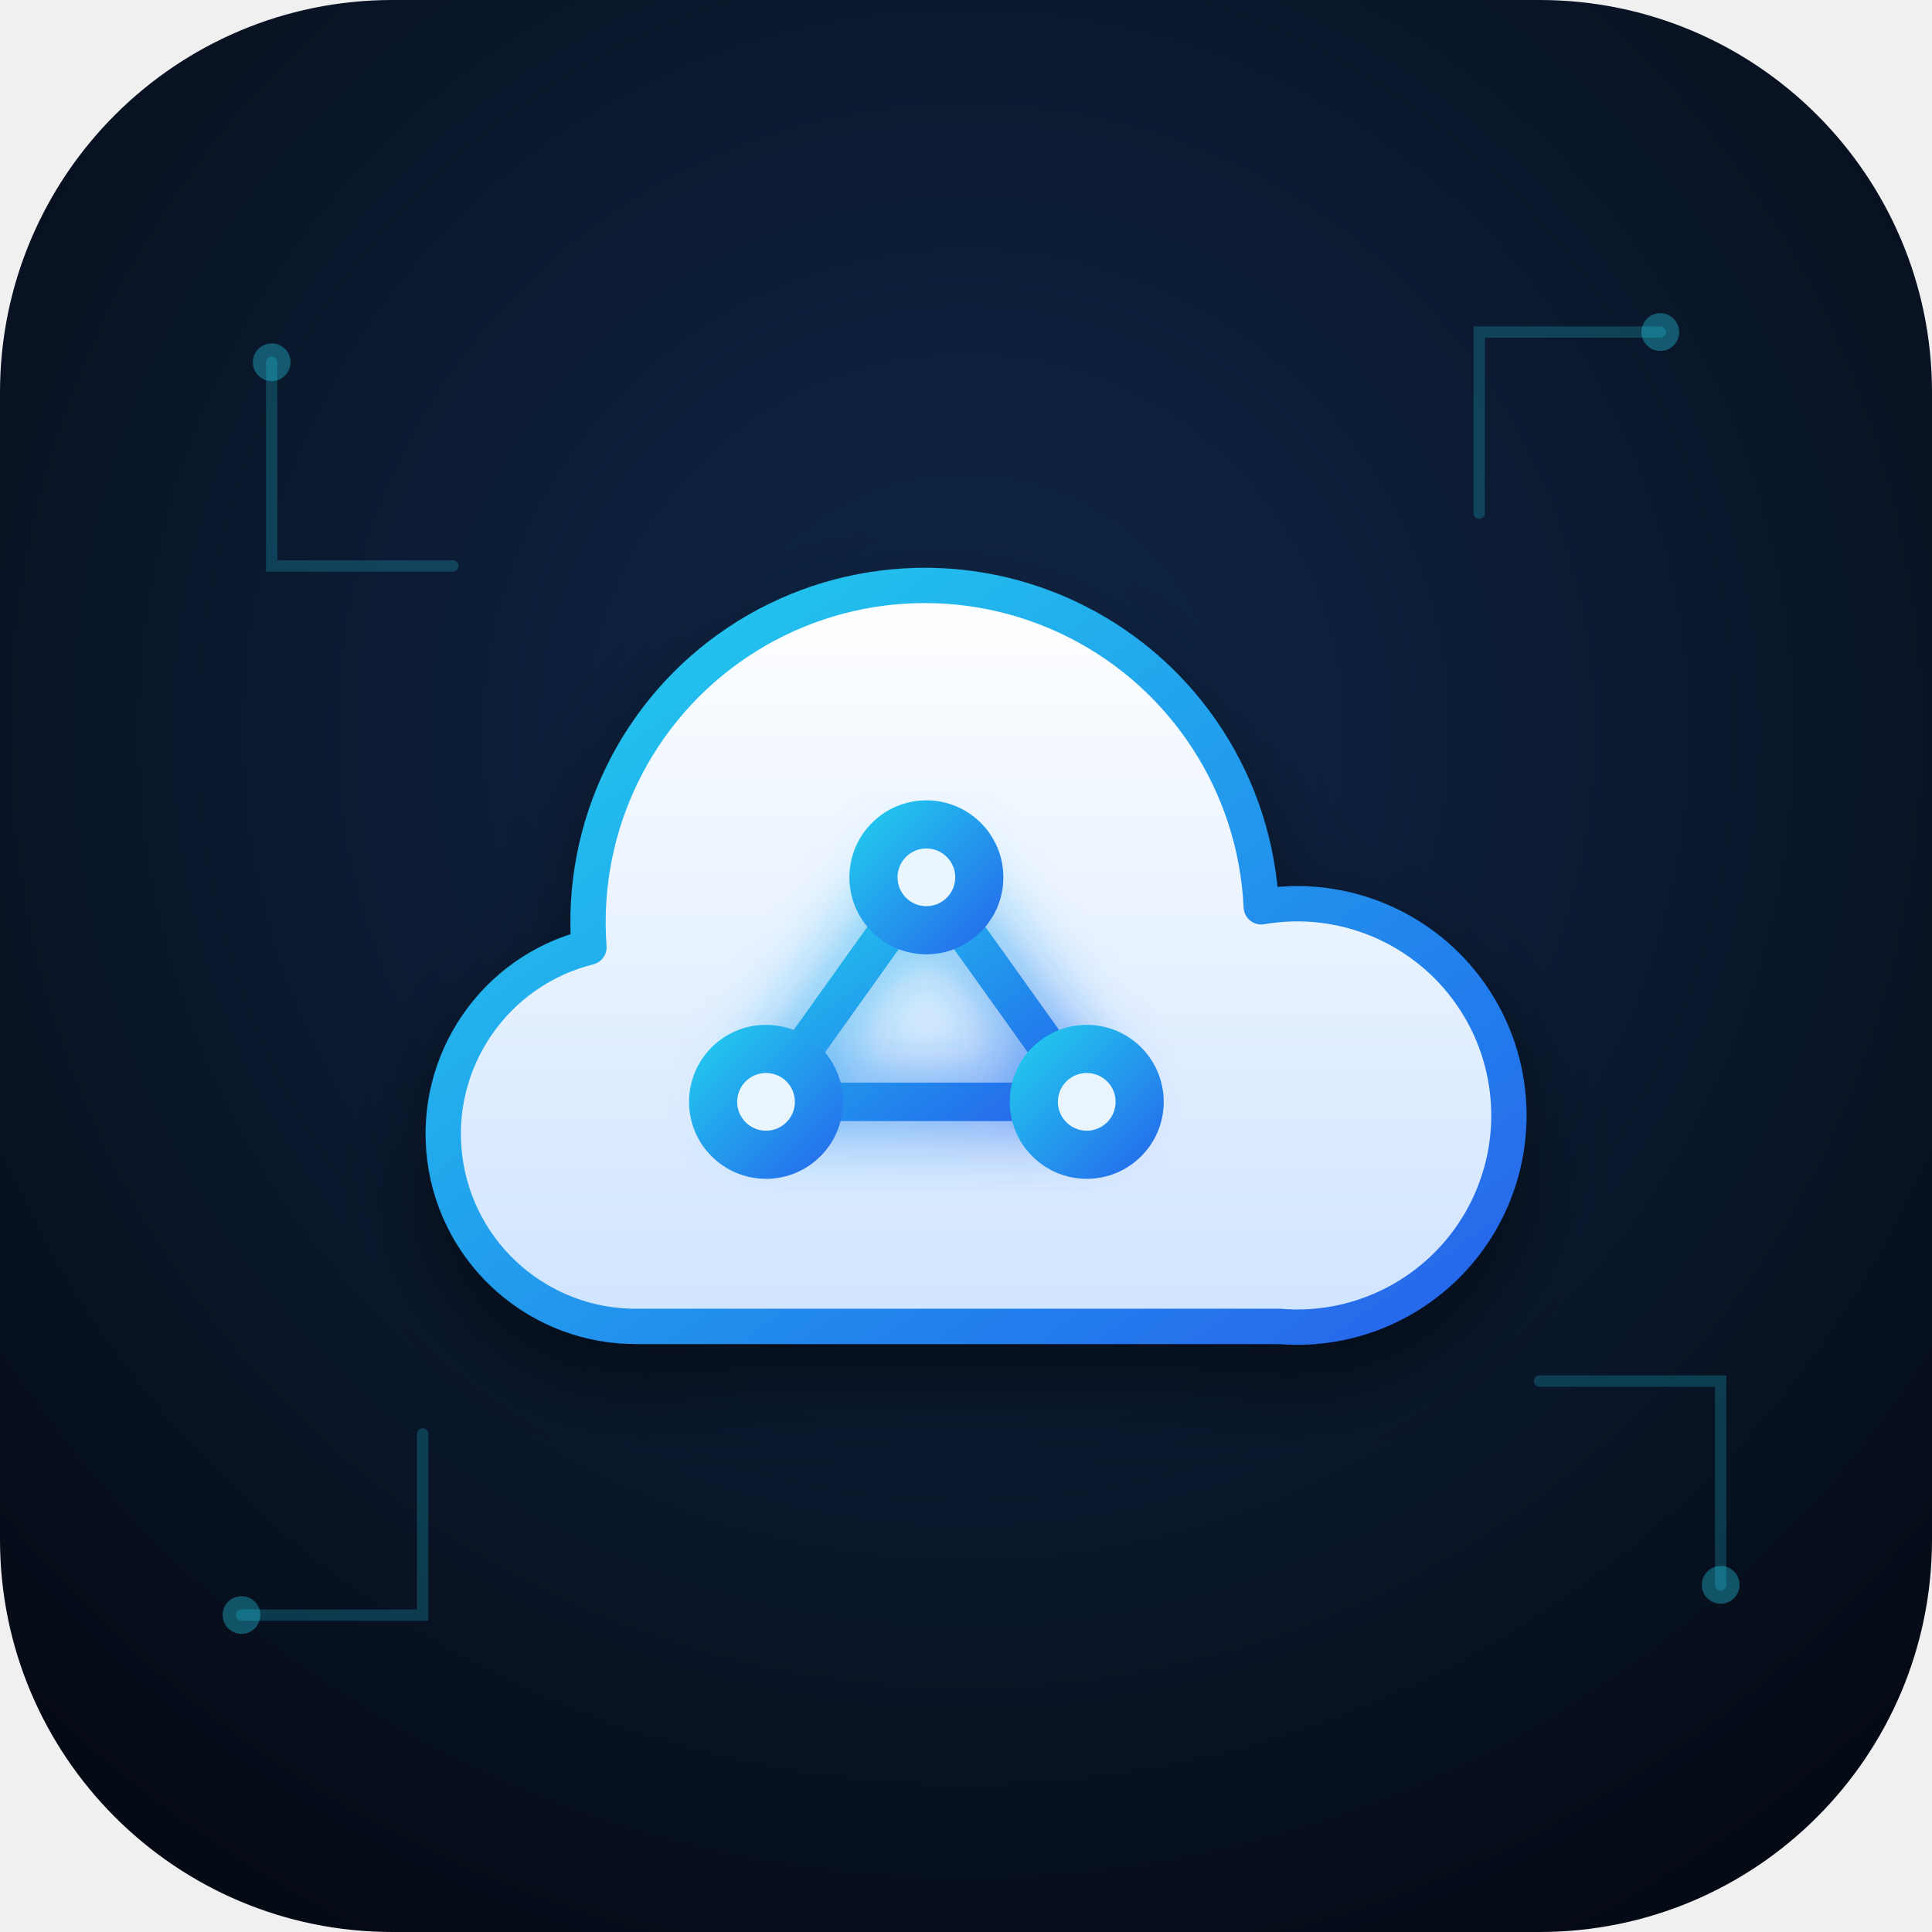
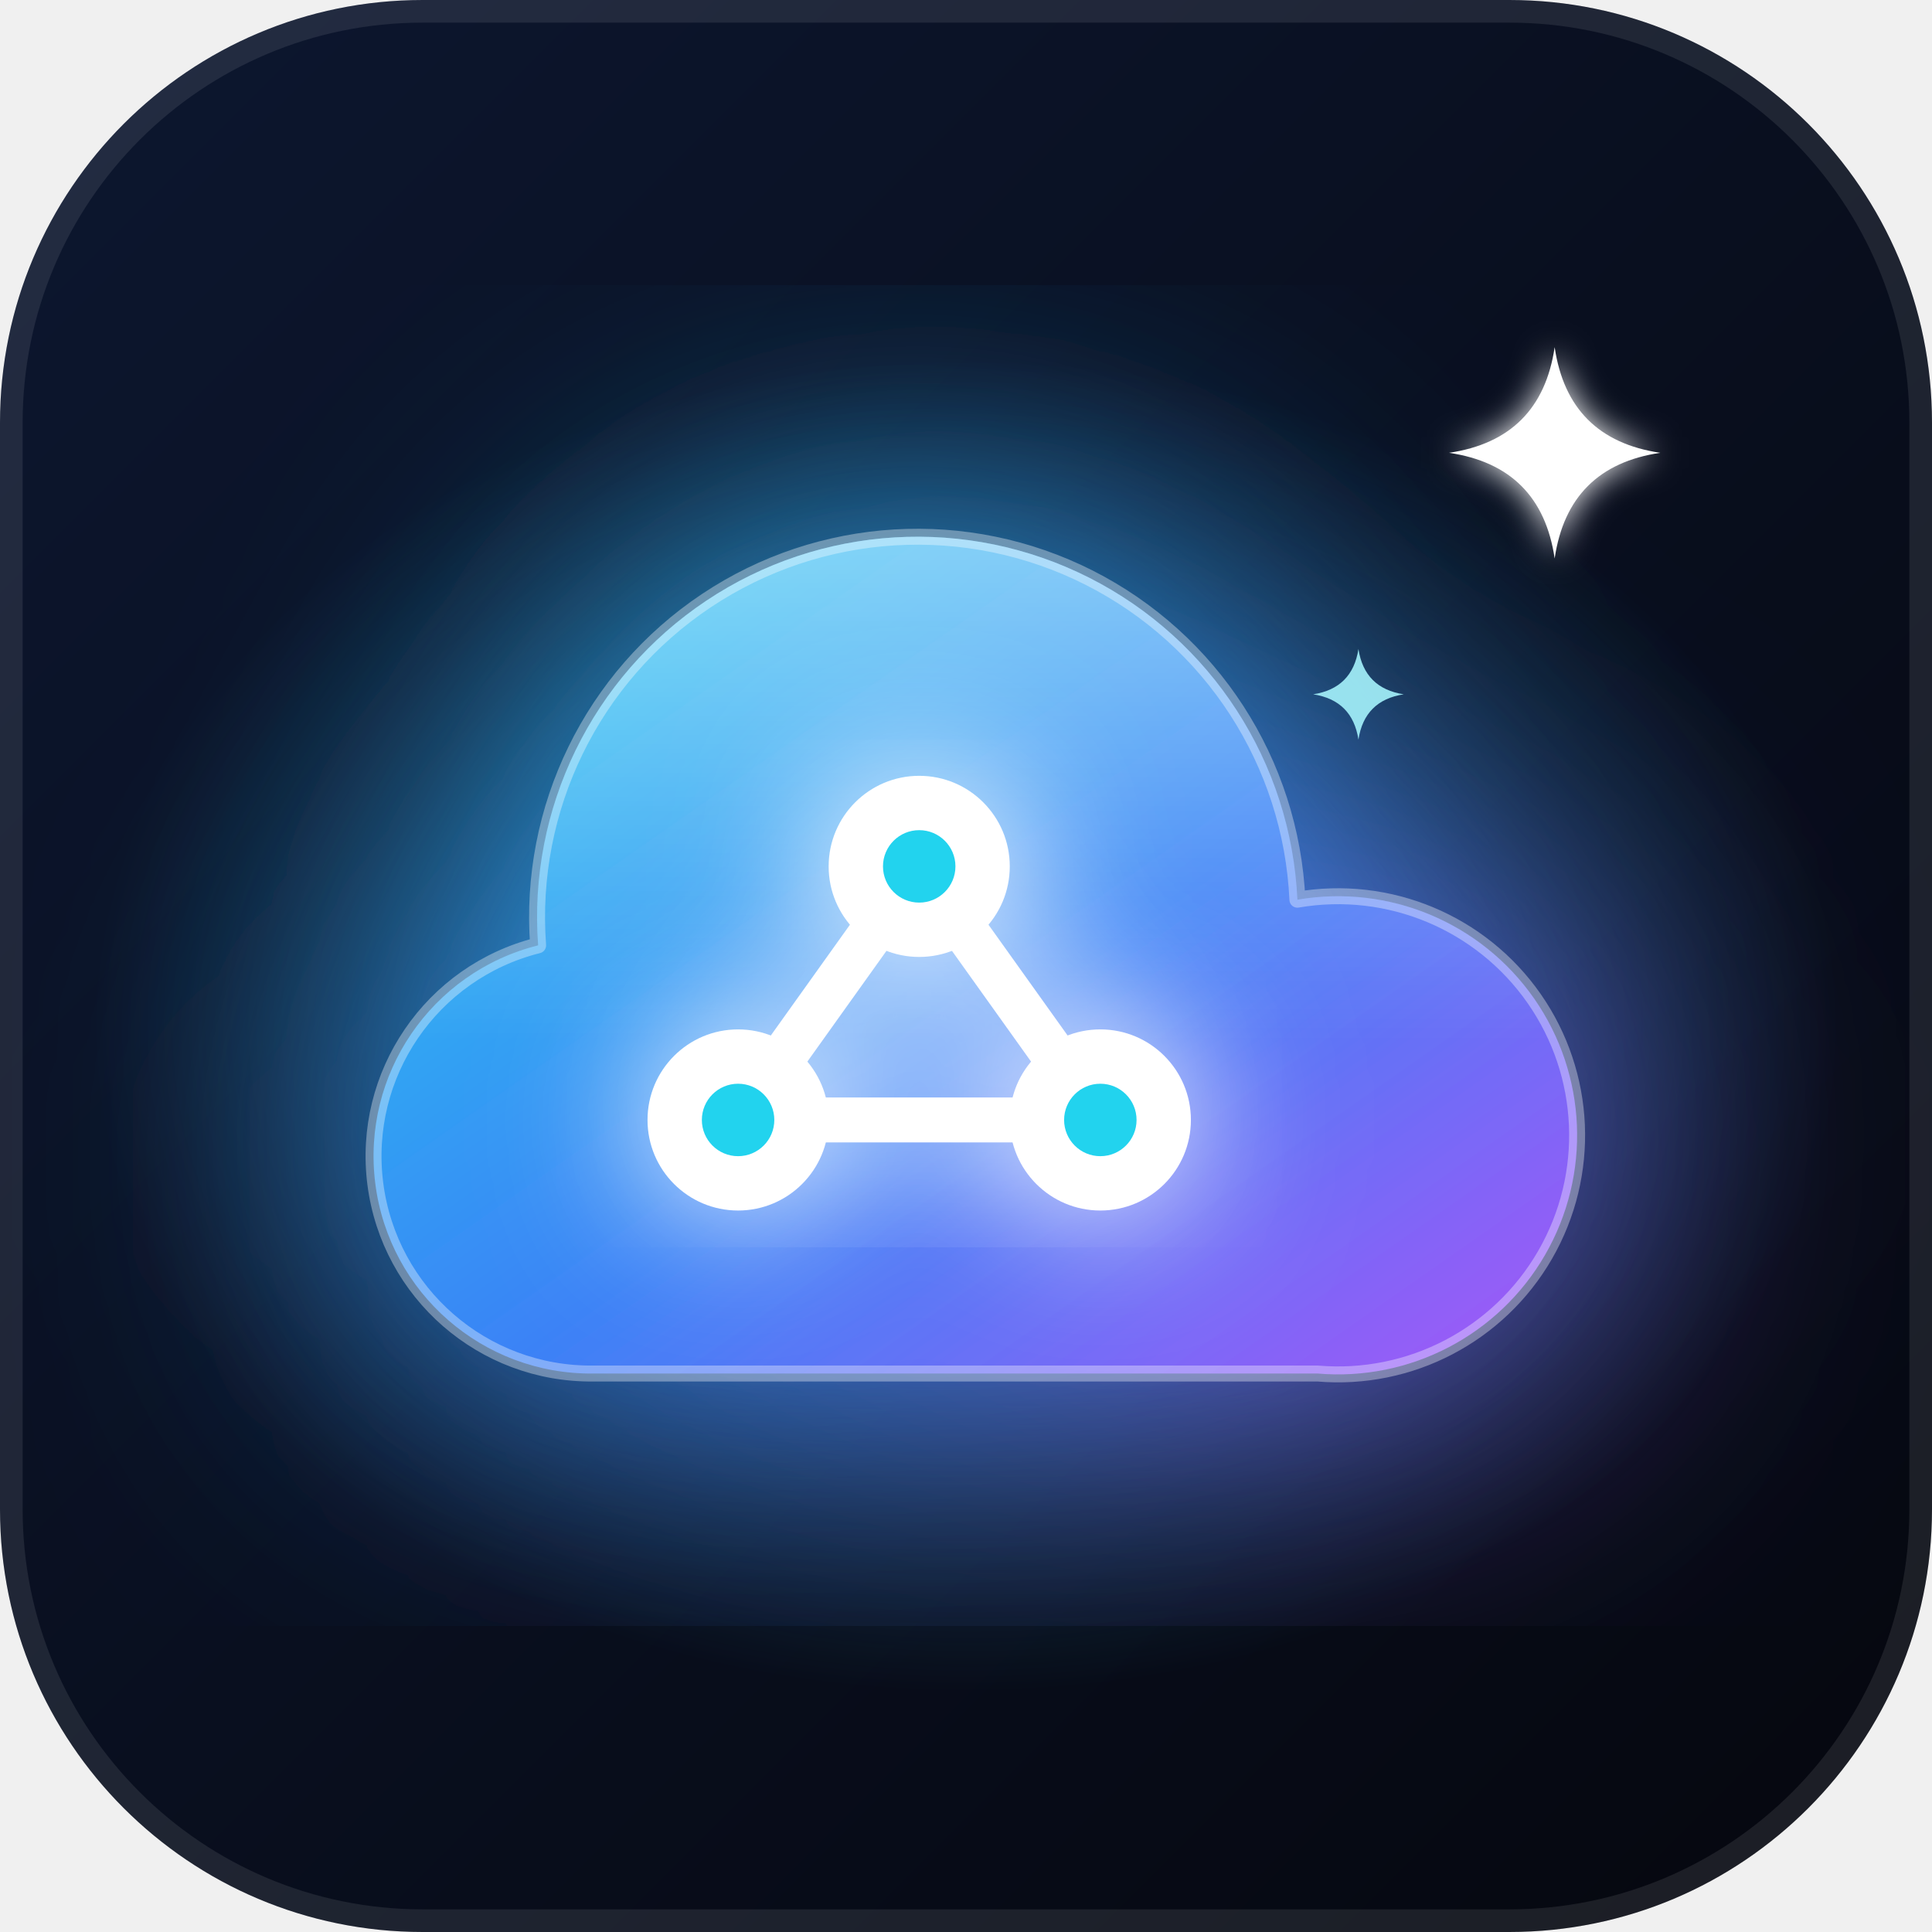
- <svg xmlns="http://www.w3.org/2000/svg" width="512" height="512" viewBox="0 0 512 512">
+ <svg xmlns="http://www.w3.org/2000/svg" width="128" height="128" viewBox="0 0 128 128">
  <defs>
-     <radialGradient id="bg" cx="50%" cy="38%" r="72%">
-       <stop offset="0%" stop-color="#10284a" />
-       <stop offset="100%" stop-color="#050a14" />
+     <linearGradient id="tile" x1="0" y1="0" x2="1" y2="1">
+       <stop offset="0" stop-color="#0d1730" />
+       <stop offset="1" stop-color="#05070e" />
+     </linearGradient>
+     <linearGradient id="cloud" x1="0" y1="0" x2="1" y2="1">
+       <stop offset="0" stop-color="#22d3ee" />
+       <stop offset="0.55" stop-color="#3b82f6" />
+       <stop offset="1" stop-color="#a855f7" />
+     </linearGradient>
+     <linearGradient id="sheen" x1="0" y1="0" x2="0" y2="1">
+       <stop offset="0" stop-color="#ffffff" stop-opacity="0.42" />
+       <stop offset="0.6" stop-color="#ffffff" stop-opacity="0" />
+     </linearGradient>
+     <radialGradient id="halo" cx="0.5" cy="0.5" r="0.5">
+       <stop offset="0" stop-color="#38bdf8" stop-opacity="0.55" />
+       <stop offset="1" stop-color="#38bdf8" stop-opacity="0" />
    </radialGradient>
-     <linearGradient id="cloud" x1="0" y1="0" x2="0" y2="1">
-       <stop offset="0%" stop-color="#ffffff" />
-       <stop offset="100%" stop-color="#cfe4ff" />
-     </linearGradient>
-     <linearGradient id="accent" x1="0" y1="0" x2="1" y2="1">
-       <stop offset="0%" stop-color="#22d3ee" />
-       <stop offset="100%" stop-color="#2563eb" />
-     </linearGradient>
-     <filter id="glow" x="-40%" y="-40%" width="180%" height="180%">
-       <feGaussianBlur stdDeviation="0.55" result="b" />
+     <filter id="glow" x="-30%" y="-30%" width="160%" height="160%">
+       <feGaussianBlur stdDeviation="2.4" result="b" />
      <feMerge>
        <feMergeNode in="b" />
        <feMergeNode in="SourceGraphic" />
      </feMerge>
    </filter>
-     <filter id="shadow" x="-30%" y="-30%" width="160%" height="160%">
-       <feGaussianBlur in="SourceAlpha" stdDeviation="0.7" />
-       <feOffset dy="0.6" result="o" />
-       <feComponentTransfer>
-         <feFuncA type="linear" slope="0.5" />
-       </feComponentTransfer>
+     <filter id="softglow" x="-50%" y="-50%" width="200%" height="200%">
+       <feGaussianBlur stdDeviation="1.1" result="b" />
      <feMerge>
-         <feMergeNode />
+         <feMergeNode in="b" />
        <feMergeNode in="SourceGraphic" />
      </feMerge>
    </filter>
  </defs>
-   <rect width="512" height="512" rx="104" fill="url(#bg)" />
-   <g opacity="0.22" stroke="#22d3ee" stroke-width="3" fill="none" stroke-linecap="round">
-     <path d="M72 96V150H120" />
-     <path d="M440 88H392V136" />
-     <path d="M456 420V366H408" />
-     <path d="M64 428H112V380" />
+   <rect width="128" height="128" rx="28" fill="url(#tile)" />
+   <rect x="0.75" y="0.75" width="126.5" height="126.5" rx="27.25" fill="none" stroke="#ffffff" stroke-opacity="0.09" stroke-width="1.5" />
+   <ellipse cx="64" cy="68" rx="58" ry="44" fill="url(#halo)" />
+   <g transform="translate(5.7 7) scale(4.8)">
+     <path d="M7 17.5H17A3.3 3.3 0 1 0 16.72 10.96A5.25 5.25 0 1 0 6.24 11.59A3 3 0 0 0 7 17.5Z" fill="url(#cloud)" filter="url(#glow)" />
+     <path d="M7 17.5H17A3.3 3.3 0 1 0 16.72 10.96A5.25 5.25 0 1 0 6.24 11.59A3 3 0 0 0 7 17.5Z" fill="url(#sheen)" />
+     <path d="M7 17.5H17A3.3 3.3 0 1 0 16.72 10.96A5.25 5.25 0 1 0 6.24 11.59A3 3 0 0 0 7 17.5Z" fill="none" stroke="#ffffff" stroke-opacity="0.35" stroke-width="0.22" stroke-linejoin="round" />
  </g>
-   <g fill="#22d3ee" opacity="0.35">
-     <circle cx="72" cy="96" r="5" />
-     <circle cx="440" cy="88" r="5" />
-     <circle cx="456" cy="420" r="5" />
-     <circle cx="64" cy="428" r="5" />
+   <g transform="translate(5.7 7) scale(4.8)" filter="url(#softglow)" stroke="#ffffff" stroke-linecap="round" stroke-linejoin="round" fill="none">
+     <path d="M9 14L11.5 10.5L14 14H9" stroke-width="0.62" />
  </g>
-   <g transform="translate(50 54) scale(17)" filter="url(#shadow)">
-     <path d="M7 17.5H17A3.3 3.3 0 1 0 16.72 10.96A5.25 5.25 0 1 0 6.24 11.59A3 3 0 0 0 7 17.5Z" fill="url(#cloud)" stroke="url(#accent)" stroke-width="0.55" stroke-linejoin="round" />
+   <g transform="translate(5.7 7) scale(4.8)" fill="#ffffff" filter="url(#softglow)">
+     <circle cx="9" cy="14" r="1.25" />
+     <circle cx="14" cy="14" r="1.25" />
+     <circle cx="11.5" cy="10.5" r="1.25" />
  </g>
-   <g transform="translate(50 54) scale(17)" filter="url(#glow)" fill="none" stroke="url(#accent)" stroke-width="0.6" stroke-linecap="round" stroke-linejoin="round">
-     <path d="M9 14L11.5 10.5L14 14H9" />
+   <g transform="translate(5.7 7) scale(4.8)" fill="#22d3ee">
+     <circle cx="9" cy="14" r="0.5" />
+     <circle cx="14" cy="14" r="0.5" />
+     <circle cx="11.5" cy="10.5" r="0.5" />
  </g>
-   <g transform="translate(50 54) scale(17)" fill="url(#accent)">
-     <circle cx="9" cy="14" r="1.2" />
-     <circle cx="14" cy="14" r="1.2" />
-     <circle cx="11.5" cy="10.5" r="1.2" />
+   <g transform="translate(103 30)" fill="#ffffff" filter="url(#softglow)">
+     <path d="M0 -7Q0.9 -0.9 7 0Q0.9 0.9 0 7Q-0.9 0.9 -7 0Q-0.9 -0.9 0 -7Z" />
  </g>
-   <g transform="translate(50 54) scale(17)" fill="#ffffff" opacity="0.9">
-     <circle cx="9" cy="14" r="0.45" />
-     <circle cx="14" cy="14" r="0.45" />
-     <circle cx="11.5" cy="10.5" r="0.45" />
+   <g transform="translate(90 46)" fill="#a5f3fc" opacity="0.9">
+     <path d="M0 -3Q0.4 -0.4 3 0Q0.4 0.4 0 3Q-0.4 0.4 -3 0Q-0.4 -0.4 0 -3Z" />
  </g>
</svg>
